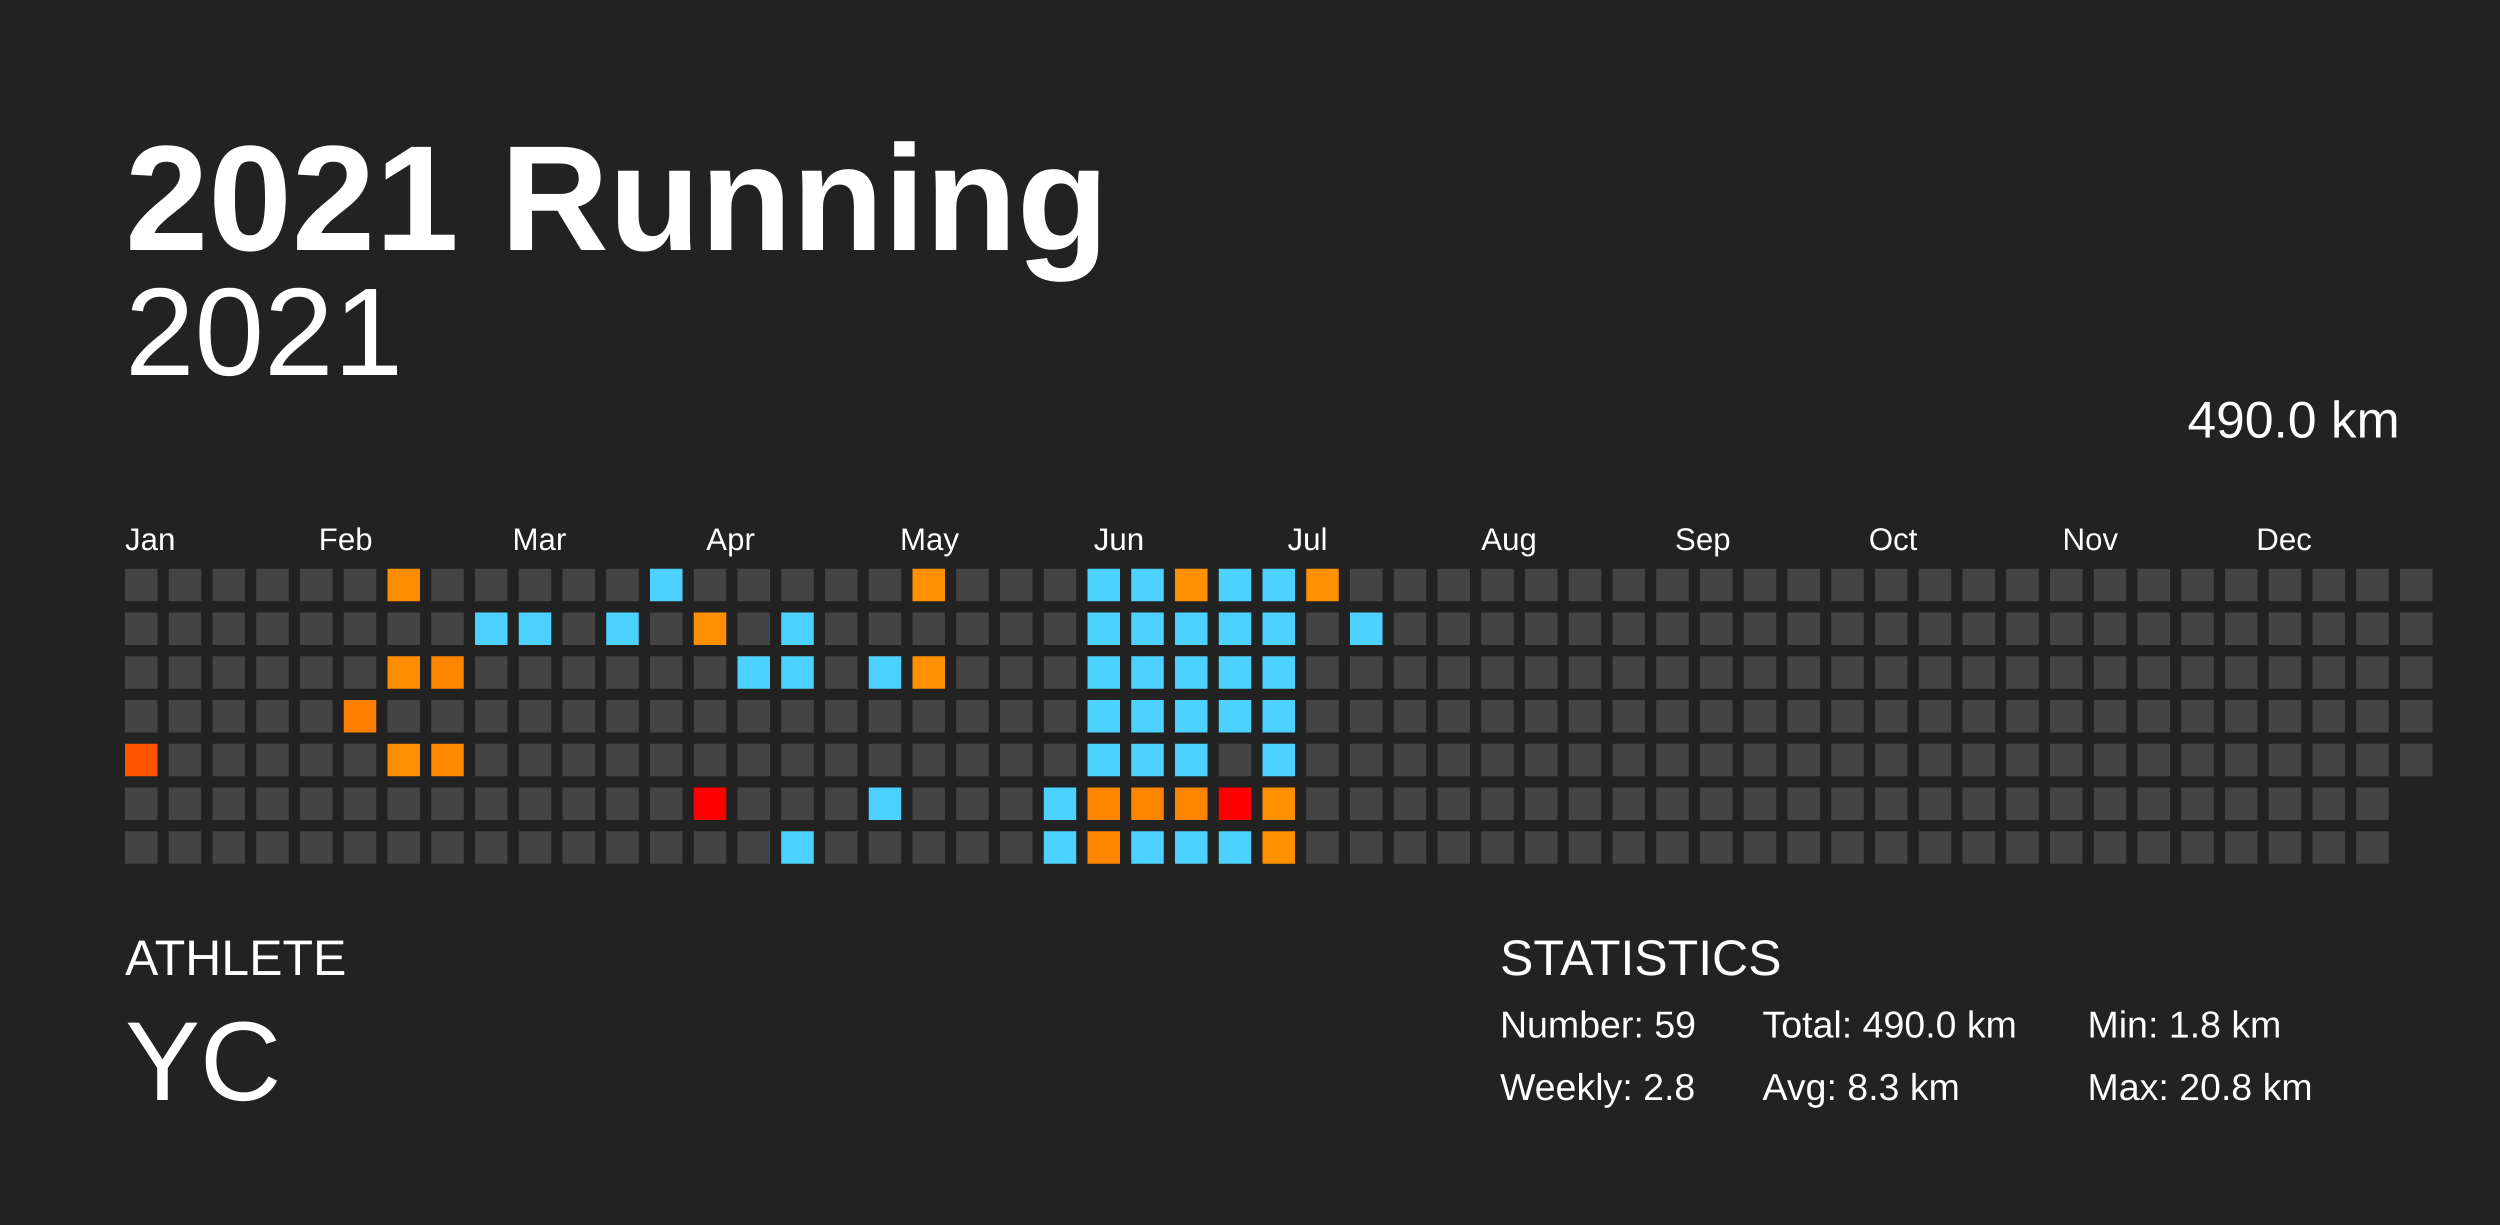
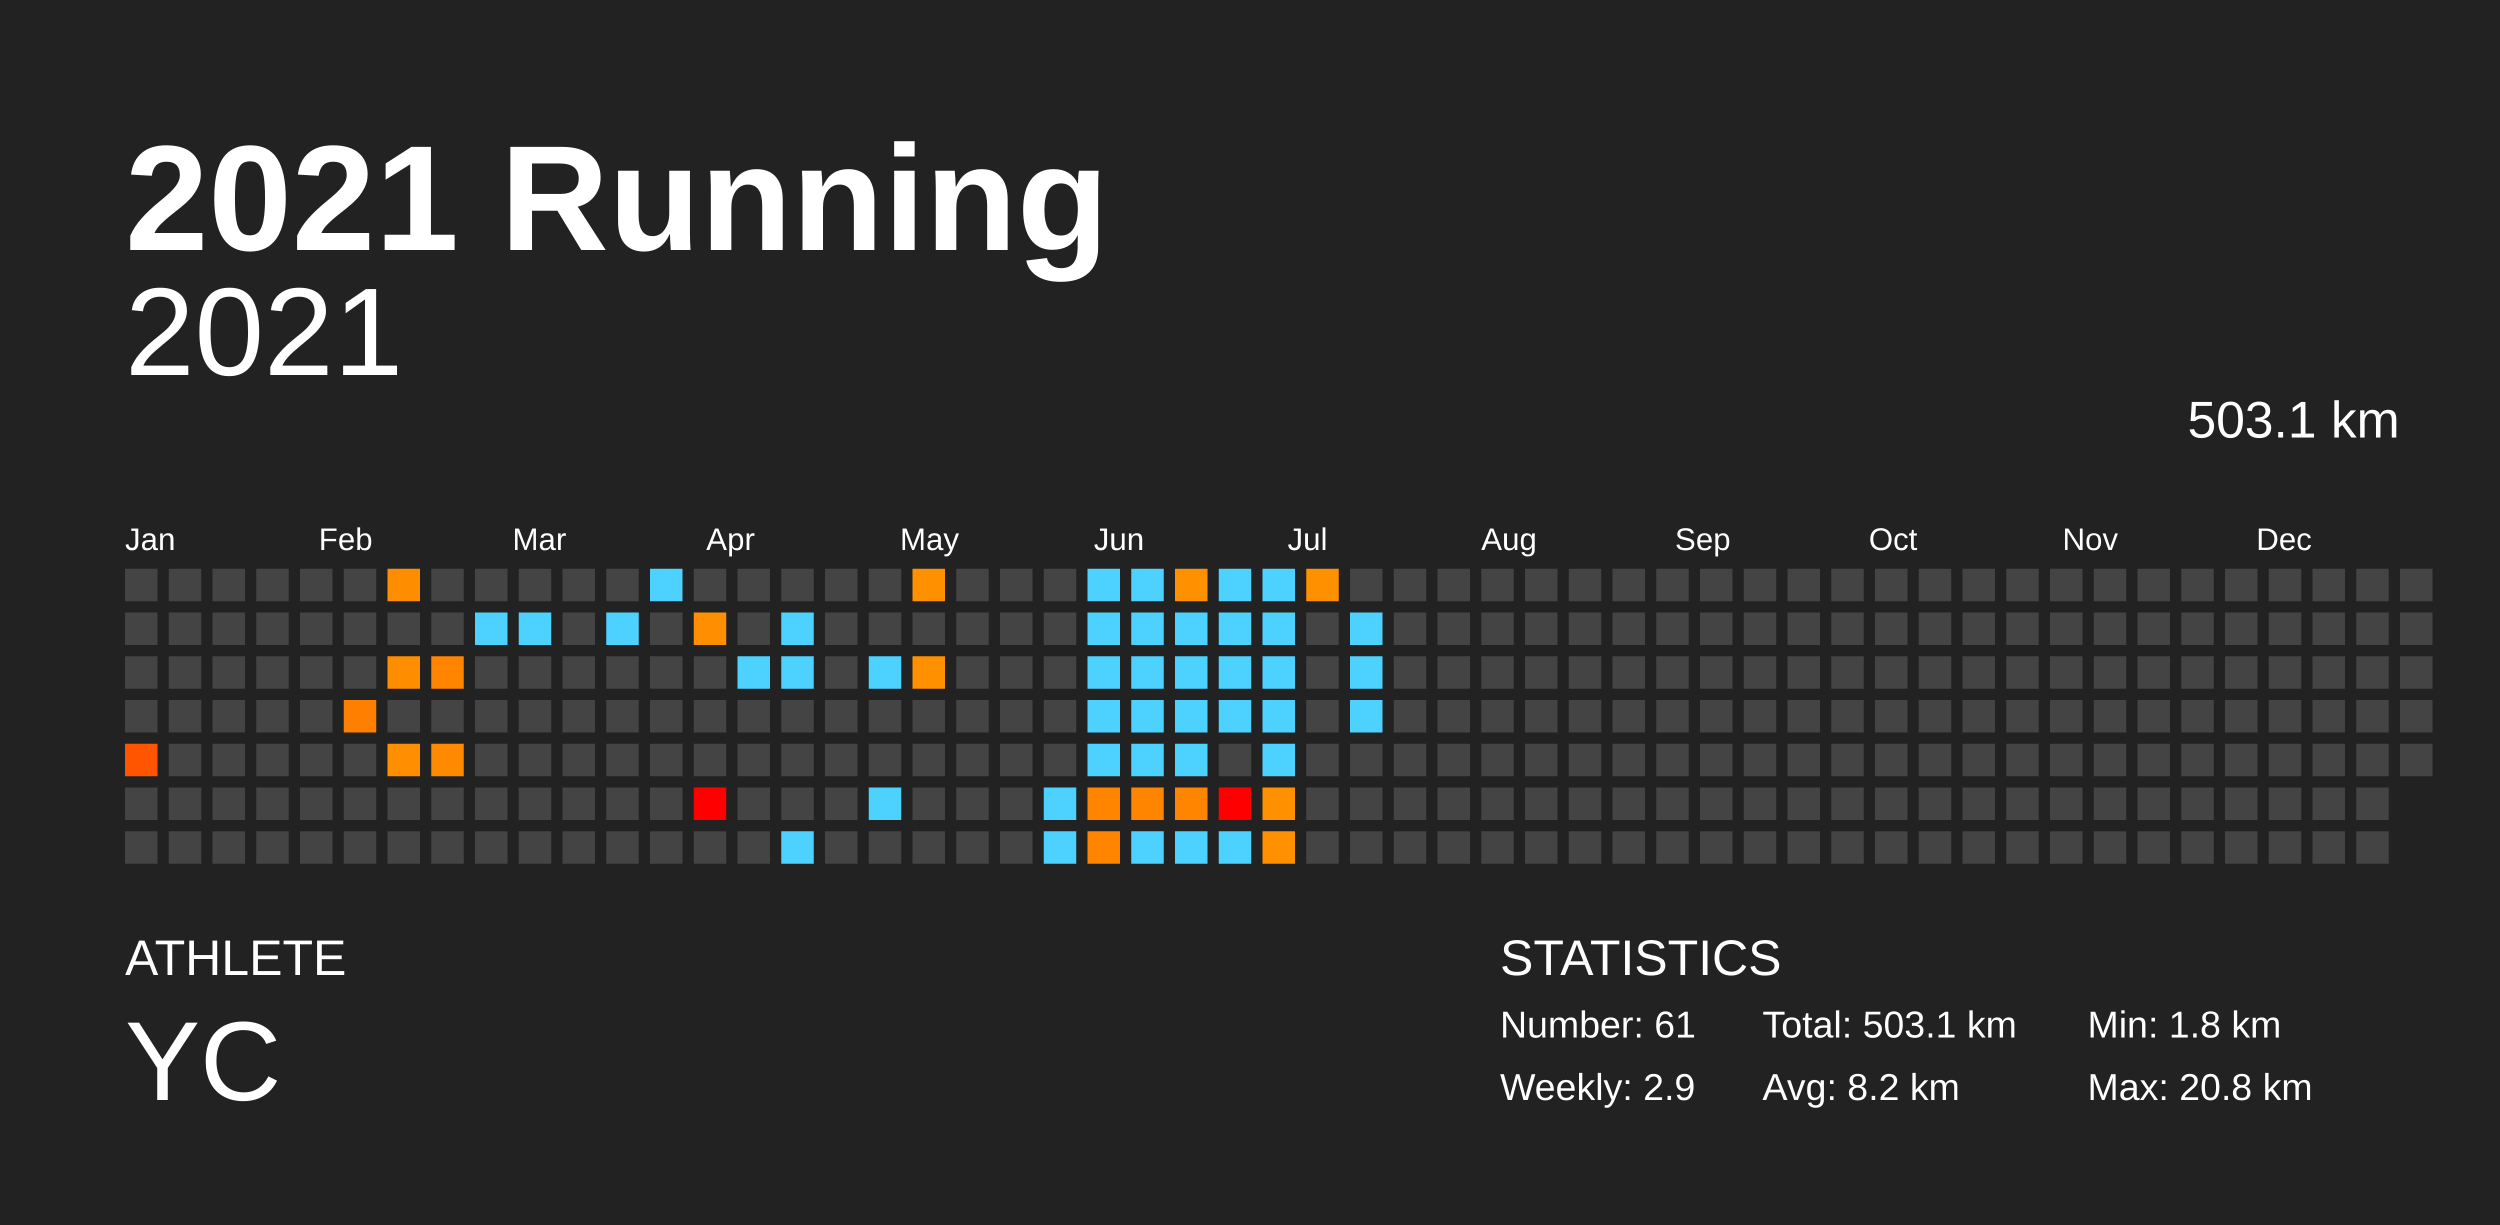
<svg xmlns="http://www.w3.org/2000/svg" baseProfile="full" height="98mm" version="1.1" viewBox="0,0,200,98" width="200mm">
  <defs />
  <rect fill="#222222" height="98" width="200" x="0" y="0" />
  <text fill="#FFFFFF" style="font-size:12px; font-family:Arial; font-weight:bold;" x="10" y="20">2021 Running</text>
  <text fill="#FFFFFF" style="font-size:4px; font-family:Arial" x="10" y="78">ATHLETE</text>
  <text fill="#FFFFFF" style="font-size:9px; font-family:Arial" x="10" y="88">YC</text>
  <text fill="#FFFFFF" style="font-size:4px; font-family:Arial" x="120" y="78">STATISTICS</text>
-   <text fill="#FFFFFF" style="font-size:3px; font-family:Arial" x="120" y="83">Number: 59</text>
-   <text fill="#FFFFFF" style="font-size:3px; font-family:Arial" x="120" y="88">Weekly: 2.8</text>
-   <text fill="#FFFFFF" style="font-size:3px; font-family:Arial" x="141" y="83">Total: 490.0 km</text>
-   <text fill="#FFFFFF" style="font-size:3px; font-family:Arial" x="141" y="88">Avg: 8.3 km</text>
+   <text fill="#FFFFFF" style="font-size:3px; font-family:Arial" x="120" y="83">Number: 61</text>
+   <text fill="#FFFFFF" style="font-size:3px; font-family:Arial" x="120" y="88">Weekly: 2.9</text>
+   <text fill="#FFFFFF" style="font-size:3px; font-family:Arial" x="141" y="83">Total: 503.1 km</text>
+   <text fill="#FFFFFF" style="font-size:3px; font-family:Arial" x="141" y="88">Avg: 8.2 km</text>
  <text fill="#FFFFFF" style="font-size:3px; font-family:Arial" x="167" y="83">Min: 1.8 km</text>
  <text fill="#FFFFFF" style="font-size:3px; font-family:Arial" x="167" y="88">Max: 20.8 km</text>
  <text alignment-baseline="hanging" fill="#FFFFFF" style="font-size:10.0px; font-family:Arial;" x="10" y="30">2021</text>
-   <text alignment-baseline="hanging" fill="#FFFFFF" style="font-size:4.125px; font-family:Arial;" x="175" y="35">490.0 km</text>
+   <text alignment-baseline="hanging" fill="#FFFFFF" style="font-size:4.125px; font-family:Arial;" x="175" y="35">503.1 km</text>
  <text fill="#FFFFFF" style="font-size:2.5px; font-family:Arial" x="10.0" y="44">Jan</text>
  <text fill="#FFFFFF" style="font-size:2.5px; font-family:Arial" x="25.5" y="44">Feb</text>
  <text fill="#FFFFFF" style="font-size:2.5px; font-family:Arial" x="41.0" y="44">Mar</text>
  <text fill="#FFFFFF" style="font-size:2.5px; font-family:Arial" x="56.5" y="44">Apr</text>
  <text fill="#FFFFFF" style="font-size:2.5px; font-family:Arial" x="72.0" y="44">May</text>
  <text fill="#FFFFFF" style="font-size:2.5px; font-family:Arial" x="87.5" y="44">Jun</text>
  <text fill="#FFFFFF" style="font-size:2.5px; font-family:Arial" x="103.0" y="44">Jul</text>
  <text fill="#FFFFFF" style="font-size:2.5px; font-family:Arial" x="118.5" y="44">Aug</text>
  <text fill="#FFFFFF" style="font-size:2.5px; font-family:Arial" x="134.0" y="44">Sep</text>
  <text fill="#FFFFFF" style="font-size:2.5px; font-family:Arial" x="149.5" y="44">Oct</text>
  <text fill="#FFFFFF" style="font-size:2.5px; font-family:Arial" x="165.0" y="44">Nov</text>
  <text fill="#FFFFFF" style="font-size:2.5px; font-family:Arial" x="180.5" y="44">Dec</text>
  <rect fill="#444444" height="2.6" width="2.6" x="10.0" y="45.5" />
  <rect fill="#444444" height="2.6" width="2.6" x="10.0" y="49.0" />
  <rect fill="#444444" height="2.6" width="2.6" x="10.0" y="52.5" />
  <rect fill="#444444" height="2.6" width="2.6" x="10.0" y="56.0" />
  <rect fill="#ff5400" height="2.6" width="2.6" x="10.0" y="59.5" />
  <rect fill="#444444" height="2.6" width="2.6" x="10.0" y="63.0" />
  <rect fill="#444444" height="2.6" width="2.6" x="10.0" y="66.5" />
  <rect fill="#444444" height="2.6" width="2.6" x="13.5" y="45.5" />
  <rect fill="#444444" height="2.6" width="2.6" x="13.5" y="49.0" />
  <rect fill="#444444" height="2.6" width="2.6" x="13.5" y="52.5" />
  <rect fill="#444444" height="2.6" width="2.6" x="13.5" y="56.0" />
  <rect fill="#444444" height="2.6" width="2.6" x="13.5" y="59.5" />
  <rect fill="#444444" height="2.6" width="2.6" x="13.5" y="63.0" />
  <rect fill="#444444" height="2.6" width="2.6" x="13.5" y="66.5" />
  <rect fill="#444444" height="2.6" width="2.6" x="17.0" y="45.5" />
  <rect fill="#444444" height="2.6" width="2.6" x="17.0" y="49.0" />
  <rect fill="#444444" height="2.6" width="2.6" x="17.0" y="52.5" />
  <rect fill="#444444" height="2.6" width="2.6" x="17.0" y="56.0" />
  <rect fill="#444444" height="2.6" width="2.6" x="17.0" y="59.5" />
  <rect fill="#444444" height="2.6" width="2.6" x="17.0" y="63.0" />
  <rect fill="#444444" height="2.6" width="2.6" x="17.0" y="66.5" />
  <rect fill="#444444" height="2.6" width="2.6" x="20.5" y="45.5" />
  <rect fill="#444444" height="2.6" width="2.6" x="20.5" y="49.0" />
  <rect fill="#444444" height="2.6" width="2.6" x="20.5" y="52.5" />
  <rect fill="#444444" height="2.6" width="2.6" x="20.5" y="56.0" />
  <rect fill="#444444" height="2.6" width="2.6" x="20.5" y="59.5" />
  <rect fill="#444444" height="2.6" width="2.6" x="20.5" y="63.0" />
  <rect fill="#444444" height="2.6" width="2.6" x="20.5" y="66.5" />
  <rect fill="#444444" height="2.6" width="2.6" x="24.0" y="45.5" />
  <rect fill="#444444" height="2.6" width="2.6" x="24.0" y="49.0" />
  <rect fill="#444444" height="2.6" width="2.6" x="24.0" y="52.5" />
  <rect fill="#444444" height="2.6" width="2.6" x="24.0" y="56.0" />
  <rect fill="#444444" height="2.6" width="2.6" x="24.0" y="59.5" />
  <rect fill="#444444" height="2.6" width="2.6" x="24.0" y="63.0" />
  <rect fill="#444444" height="2.6" width="2.6" x="24.0" y="66.5" />
  <rect fill="#444444" height="2.6" width="2.6" x="27.5" y="45.5" />
  <rect fill="#444444" height="2.6" width="2.6" x="27.5" y="49.0" />
  <rect fill="#444444" height="2.6" width="2.6" x="27.5" y="52.5" />
  <rect fill="#ff7f00" height="2.6" width="2.6" x="27.5" y="56.0" />
  <rect fill="#444444" height="2.6" width="2.6" x="27.5" y="59.5" />
  <rect fill="#444444" height="2.6" width="2.6" x="27.5" y="63.0" />
  <rect fill="#444444" height="2.6" width="2.6" x="27.5" y="66.5" />
  <rect fill="#ff8d00" height="2.6" width="2.6" x="31.0" y="45.5" />
  <rect fill="#444444" height="2.6" width="2.6" x="31.0" y="49.0" />
  <rect fill="#ff8d00" height="2.6" width="2.6" x="31.0" y="52.5" />
  <rect fill="#444444" height="2.6" width="2.6" x="31.0" y="56.0" />
  <rect fill="#ff8f00" height="2.6" width="2.6" x="31.0" y="59.5" />
  <rect fill="#444444" height="2.6" width="2.6" x="31.0" y="63.0" />
  <rect fill="#444444" height="2.6" width="2.6" x="31.0" y="66.5" />
  <rect fill="#444444" height="2.6" width="2.6" x="34.5" y="45.5" />
  <rect fill="#444444" height="2.6" width="2.6" x="34.5" y="49.0" />
  <rect fill="#ff8400" height="2.6" width="2.6" x="34.5" y="52.5" />
  <rect fill="#444444" height="2.6" width="2.6" x="34.5" y="56.0" />
  <rect fill="#ff8a00" height="2.6" width="2.6" x="34.5" y="59.5" />
  <rect fill="#444444" height="2.6" width="2.6" x="34.5" y="63.0" />
  <rect fill="#444444" height="2.6" width="2.6" x="34.5" y="66.5" />
  <rect fill="#444444" height="2.6" width="2.6" x="38.0" y="45.5" />
  <rect fill="#4dd2ff" height="2.6" width="2.6" x="38.0" y="49.0" />
  <rect fill="#444444" height="2.6" width="2.6" x="38.0" y="52.5" />
  <rect fill="#444444" height="2.6" width="2.6" x="38.0" y="56.0" />
  <rect fill="#444444" height="2.6" width="2.6" x="38.0" y="59.5" />
  <rect fill="#444444" height="2.6" width="2.6" x="38.0" y="63.0" />
  <rect fill="#444444" height="2.6" width="2.6" x="38.0" y="66.5" />
  <rect fill="#444444" height="2.6" width="2.6" x="41.5" y="45.5" />
  <rect fill="#4dd2ff" height="2.6" width="2.6" x="41.5" y="49.0" />
  <rect fill="#444444" height="2.6" width="2.6" x="41.5" y="52.5" />
  <rect fill="#444444" height="2.6" width="2.6" x="41.5" y="56.0" />
  <rect fill="#444444" height="2.6" width="2.6" x="41.5" y="59.5" />
  <rect fill="#444444" height="2.6" width="2.6" x="41.5" y="63.0" />
  <rect fill="#444444" height="2.6" width="2.6" x="41.5" y="66.5" />
  <rect fill="#444444" height="2.6" width="2.6" x="45.0" y="45.5" />
  <rect fill="#444444" height="2.6" width="2.6" x="45.0" y="49.0" />
  <rect fill="#444444" height="2.6" width="2.6" x="45.0" y="52.5" />
  <rect fill="#444444" height="2.6" width="2.6" x="45.0" y="56.0" />
  <rect fill="#444444" height="2.6" width="2.6" x="45.0" y="59.5" />
  <rect fill="#444444" height="2.6" width="2.6" x="45.0" y="63.0" />
  <rect fill="#444444" height="2.6" width="2.6" x="45.0" y="66.5" />
  <rect fill="#444444" height="2.6" width="2.6" x="48.5" y="45.5" />
  <rect fill="#4dd2ff" height="2.6" width="2.6" x="48.5" y="49.0" />
  <rect fill="#444444" height="2.6" width="2.6" x="48.5" y="52.5" />
  <rect fill="#444444" height="2.6" width="2.6" x="48.5" y="56.0" />
  <rect fill="#444444" height="2.6" width="2.6" x="48.5" y="59.5" />
  <rect fill="#444444" height="2.6" width="2.6" x="48.5" y="63.0" />
  <rect fill="#444444" height="2.6" width="2.6" x="48.5" y="66.5" />
  <rect fill="#4dd2ff" height="2.6" width="2.6" x="52.0" y="45.5" />
  <rect fill="#444444" height="2.6" width="2.6" x="52.0" y="49.0" />
  <rect fill="#444444" height="2.6" width="2.6" x="52.0" y="52.5" />
  <rect fill="#444444" height="2.6" width="2.6" x="52.0" y="56.0" />
  <rect fill="#444444" height="2.6" width="2.6" x="52.0" y="59.5" />
  <rect fill="#444444" height="2.6" width="2.6" x="52.0" y="63.0" />
  <rect fill="#444444" height="2.6" width="2.6" x="52.0" y="66.5" />
  <rect fill="#444444" height="2.6" width="2.6" x="55.5" y="45.5" />
  <rect fill="#ff8f00" height="2.6" width="2.6" x="55.5" y="49.0" />
  <rect fill="#444444" height="2.6" width="2.6" x="55.5" y="52.5" />
  <rect fill="#444444" height="2.6" width="2.6" x="55.5" y="56.0" />
  <rect fill="#444444" height="2.6" width="2.6" x="55.5" y="59.5" />
  <rect fill="red" height="2.6" width="2.6" x="55.5" y="63.0" />
  <rect fill="#444444" height="2.6" width="2.6" x="55.5" y="66.5" />
  <rect fill="#444444" height="2.6" width="2.6" x="59.0" y="45.5" />
  <rect fill="#444444" height="2.6" width="2.6" x="59.0" y="49.0" />
  <rect fill="#4dd2ff" height="2.6" width="2.6" x="59.0" y="52.5" />
  <rect fill="#444444" height="2.6" width="2.6" x="59.0" y="56.0" />
  <rect fill="#444444" height="2.6" width="2.6" x="59.0" y="59.5" />
  <rect fill="#444444" height="2.6" width="2.6" x="59.0" y="63.0" />
  <rect fill="#444444" height="2.6" width="2.6" x="59.0" y="66.5" />
  <rect fill="#444444" height="2.6" width="2.6" x="62.5" y="45.5" />
  <rect fill="#4dd2ff" height="2.6" width="2.6" x="62.5" y="49.0" />
  <rect fill="#4dd2ff" height="2.6" width="2.6" x="62.5" y="52.5" />
  <rect fill="#444444" height="2.6" width="2.6" x="62.5" y="56.0" />
  <rect fill="#444444" height="2.6" width="2.6" x="62.5" y="59.5" />
  <rect fill="#444444" height="2.6" width="2.6" x="62.5" y="63.0" />
  <rect fill="#4dd2ff" height="2.6" width="2.6" x="62.5" y="66.5" />
  <rect fill="#444444" height="2.6" width="2.6" x="66.0" y="45.5" />
  <rect fill="#444444" height="2.6" width="2.6" x="66.0" y="49.0" />
  <rect fill="#444444" height="2.6" width="2.6" x="66.0" y="52.5" />
  <rect fill="#444444" height="2.6" width="2.6" x="66.0" y="56.0" />
  <rect fill="#444444" height="2.6" width="2.6" x="66.0" y="59.5" />
  <rect fill="#444444" height="2.6" width="2.6" x="66.0" y="63.0" />
  <rect fill="#444444" height="2.6" width="2.6" x="66.0" y="66.5" />
  <rect fill="#444444" height="2.6" width="2.6" x="69.5" y="45.5" />
  <rect fill="#444444" height="2.6" width="2.6" x="69.5" y="49.0" />
  <rect fill="#4dd2ff" height="2.6" width="2.6" x="69.5" y="52.5" />
  <rect fill="#444444" height="2.6" width="2.6" x="69.5" y="56.0" />
  <rect fill="#444444" height="2.6" width="2.6" x="69.5" y="59.5" />
  <rect fill="#4dd2ff" height="2.6" width="2.6" x="69.5" y="63.0" />
  <rect fill="#444444" height="2.6" width="2.6" x="69.5" y="66.5" />
  <rect fill="#ff9000" height="2.6" width="2.6" x="73.0" y="45.5" />
  <rect fill="#444444" height="2.6" width="2.6" x="73.0" y="49.0" />
  <rect fill="#ff9000" height="2.6" width="2.6" x="73.0" y="52.5" />
  <rect fill="#444444" height="2.6" width="2.6" x="73.0" y="56.0" />
  <rect fill="#444444" height="2.6" width="2.6" x="73.0" y="59.5" />
  <rect fill="#444444" height="2.6" width="2.6" x="73.0" y="63.0" />
  <rect fill="#444444" height="2.6" width="2.6" x="73.0" y="66.5" />
  <rect fill="#444444" height="2.6" width="2.6" x="76.5" y="45.5" />
  <rect fill="#444444" height="2.6" width="2.6" x="76.5" y="49.0" />
  <rect fill="#444444" height="2.6" width="2.6" x="76.5" y="52.5" />
  <rect fill="#444444" height="2.6" width="2.6" x="76.5" y="56.0" />
  <rect fill="#444444" height="2.6" width="2.6" x="76.5" y="59.5" />
  <rect fill="#444444" height="2.6" width="2.6" x="76.5" y="63.0" />
  <rect fill="#444444" height="2.6" width="2.6" x="76.5" y="66.5" />
  <rect fill="#444444" height="2.6" width="2.6" x="80.0" y="45.5" />
  <rect fill="#444444" height="2.6" width="2.6" x="80.0" y="49.0" />
  <rect fill="#444444" height="2.6" width="2.6" x="80.0" y="52.5" />
  <rect fill="#444444" height="2.6" width="2.6" x="80.0" y="56.0" />
  <rect fill="#444444" height="2.6" width="2.6" x="80.0" y="59.5" />
  <rect fill="#444444" height="2.6" width="2.6" x="80.0" y="63.0" />
  <rect fill="#444444" height="2.6" width="2.6" x="80.0" y="66.5" />
  <rect fill="#444444" height="2.6" width="2.6" x="83.5" y="45.5" />
  <rect fill="#444444" height="2.6" width="2.6" x="83.5" y="49.0" />
  <rect fill="#444444" height="2.6" width="2.6" x="83.5" y="52.5" />
  <rect fill="#444444" height="2.6" width="2.6" x="83.5" y="56.0" />
  <rect fill="#444444" height="2.6" width="2.6" x="83.5" y="59.5" />
  <rect fill="#4dd2ff" height="2.6" width="2.6" x="83.5" y="63.0" />
  <rect fill="#4dd2ff" height="2.6" width="2.6" x="83.5" y="66.5" />
  <rect fill="#4dd2ff" height="2.6" width="2.6" x="87.0" y="45.5" />
  <rect fill="#4dd2ff" height="2.6" width="2.6" x="87.0" y="49.0" />
  <rect fill="#4dd2ff" height="2.6" width="2.6" x="87.0" y="52.5" />
  <rect fill="#4dd2ff" height="2.6" width="2.6" x="87.0" y="56.0" />
  <rect fill="#4dd2ff" height="2.6" width="2.6" x="87.0" y="59.5" />
  <rect fill="#ff8400" height="2.6" width="2.6" x="87.0" y="63.0" />
  <rect fill="#ff8400" height="2.6" width="2.6" x="87.0" y="66.5" />
  <rect fill="#4dd2ff" height="2.6" width="2.6" x="90.5" y="45.5" />
  <rect fill="#4dd2ff" height="2.6" width="2.6" x="90.5" y="49.0" />
  <rect fill="#4dd2ff" height="2.6" width="2.6" x="90.5" y="52.5" />
  <rect fill="#4dd2ff" height="2.6" width="2.6" x="90.5" y="56.0" />
  <rect fill="#4dd2ff" height="2.6" width="2.6" x="90.5" y="59.5" />
  <rect fill="#ff8400" height="2.6" width="2.6" x="90.5" y="63.0" />
  <rect fill="#4dd2ff" height="2.6" width="2.6" x="90.5" y="66.5" />
  <rect fill="#ff9000" height="2.6" width="2.6" x="94.0" y="45.5" />
  <rect fill="#4dd2ff" height="2.6" width="2.6" x="94.0" y="49.0" />
  <rect fill="#4dd2ff" height="2.6" width="2.6" x="94.0" y="52.5" />
  <rect fill="#4dd2ff" height="2.6" width="2.6" x="94.0" y="56.0" />
  <rect fill="#4dd2ff" height="2.6" width="2.6" x="94.0" y="59.5" />
  <rect fill="#ff8400" height="2.6" width="2.6" x="94.0" y="63.0" />
  <rect fill="#4dd2ff" height="2.6" width="2.6" x="94.0" y="66.5" />
  <rect fill="#4dd2ff" height="2.6" width="2.6" x="97.5" y="45.5" />
  <rect fill="#4dd2ff" height="2.6" width="2.6" x="97.5" y="49.0" />
  <rect fill="#4dd2ff" height="2.6" width="2.6" x="97.5" y="52.5" />
  <rect fill="#4dd2ff" height="2.6" width="2.6" x="97.5" y="56.0" />
  <rect fill="#444444" height="2.6" width="2.6" x="97.5" y="59.5" />
  <rect fill="red" height="2.6" width="2.6" x="97.5" y="63.0" />
  <rect fill="#4dd2ff" height="2.6" width="2.6" x="97.5" y="66.5" />
  <rect fill="#4dd2ff" height="2.6" width="2.6" x="101.0" y="45.5" />
  <rect fill="#4dd2ff" height="2.6" width="2.6" x="101.0" y="49.0" />
  <rect fill="#4dd2ff" height="2.6" width="2.6" x="101.0" y="52.5" />
  <rect fill="#4dd2ff" height="2.6" width="2.6" x="101.0" y="56.0" />
  <rect fill="#4dd2ff" height="2.6" width="2.6" x="101.0" y="59.5" />
  <rect fill="#ff9000" height="2.6" width="2.6" x="101.0" y="63.0" />
  <rect fill="#ff9100" height="2.6" width="2.6" x="101.0" y="66.5" />
  <rect fill="#ff9000" height="2.6" width="2.6" x="104.5" y="45.5" />
  <rect fill="#444444" height="2.6" width="2.6" x="104.5" y="49.0" />
  <rect fill="#444444" height="2.6" width="2.6" x="104.5" y="52.5" />
  <rect fill="#444444" height="2.6" width="2.6" x="104.5" y="56.0" />
  <rect fill="#444444" height="2.6" width="2.6" x="104.5" y="59.5" />
  <rect fill="#444444" height="2.6" width="2.6" x="104.5" y="63.0" />
  <rect fill="#444444" height="2.6" width="2.6" x="104.5" y="66.5" />
  <rect fill="#444444" height="2.6" width="2.6" x="108.0" y="45.5" />
  <rect fill="#4dd2ff" height="2.6" width="2.6" x="108.0" y="49.0" />
-   <rect fill="#444444" height="2.6" width="2.6" x="108.0" y="52.5" />
-   <rect fill="#444444" height="2.6" width="2.6" x="108.0" y="56.0" />
+   <rect fill="#4dd2ff" height="2.6" width="2.6" x="108.0" y="52.5" />
+   <rect fill="#4dd2ff" height="2.6" width="2.6" x="108.0" y="56.0" />
  <rect fill="#444444" height="2.6" width="2.6" x="108.0" y="59.5" />
  <rect fill="#444444" height="2.6" width="2.6" x="108.0" y="63.0" />
  <rect fill="#444444" height="2.6" width="2.6" x="108.0" y="66.5" />
  <rect fill="#444444" height="2.6" width="2.6" x="111.5" y="45.5" />
  <rect fill="#444444" height="2.6" width="2.6" x="111.5" y="49.0" />
  <rect fill="#444444" height="2.6" width="2.6" x="111.5" y="52.5" />
  <rect fill="#444444" height="2.6" width="2.6" x="111.5" y="56.0" />
  <rect fill="#444444" height="2.6" width="2.6" x="111.5" y="59.5" />
  <rect fill="#444444" height="2.6" width="2.6" x="111.5" y="63.0" />
  <rect fill="#444444" height="2.6" width="2.6" x="111.5" y="66.5" />
  <rect fill="#444444" height="2.6" width="2.6" x="115.0" y="45.5" />
  <rect fill="#444444" height="2.6" width="2.6" x="115.0" y="49.0" />
  <rect fill="#444444" height="2.6" width="2.6" x="115.0" y="52.5" />
  <rect fill="#444444" height="2.6" width="2.6" x="115.0" y="56.0" />
  <rect fill="#444444" height="2.6" width="2.6" x="115.0" y="59.5" />
  <rect fill="#444444" height="2.6" width="2.6" x="115.0" y="63.0" />
  <rect fill="#444444" height="2.6" width="2.6" x="115.0" y="66.5" />
  <rect fill="#444444" height="2.6" width="2.6" x="118.5" y="45.5" />
  <rect fill="#444444" height="2.6" width="2.6" x="118.5" y="49.0" />
  <rect fill="#444444" height="2.6" width="2.6" x="118.5" y="52.5" />
  <rect fill="#444444" height="2.6" width="2.6" x="118.5" y="56.0" />
  <rect fill="#444444" height="2.6" width="2.6" x="118.5" y="59.5" />
  <rect fill="#444444" height="2.6" width="2.6" x="118.5" y="63.0" />
  <rect fill="#444444" height="2.6" width="2.6" x="118.5" y="66.5" />
  <rect fill="#444444" height="2.6" width="2.6" x="122.0" y="45.5" />
  <rect fill="#444444" height="2.6" width="2.6" x="122.0" y="49.0" />
  <rect fill="#444444" height="2.6" width="2.6" x="122.0" y="52.5" />
  <rect fill="#444444" height="2.6" width="2.6" x="122.0" y="56.0" />
  <rect fill="#444444" height="2.6" width="2.6" x="122.0" y="59.5" />
  <rect fill="#444444" height="2.6" width="2.6" x="122.0" y="63.0" />
  <rect fill="#444444" height="2.6" width="2.6" x="122.0" y="66.5" />
  <rect fill="#444444" height="2.6" width="2.6" x="125.5" y="45.5" />
  <rect fill="#444444" height="2.6" width="2.6" x="125.5" y="49.0" />
  <rect fill="#444444" height="2.6" width="2.6" x="125.5" y="52.5" />
  <rect fill="#444444" height="2.6" width="2.6" x="125.5" y="56.0" />
  <rect fill="#444444" height="2.6" width="2.6" x="125.5" y="59.5" />
  <rect fill="#444444" height="2.6" width="2.6" x="125.5" y="63.0" />
  <rect fill="#444444" height="2.6" width="2.6" x="125.5" y="66.5" />
  <rect fill="#444444" height="2.6" width="2.6" x="129.0" y="45.5" />
  <rect fill="#444444" height="2.6" width="2.6" x="129.0" y="49.0" />
  <rect fill="#444444" height="2.6" width="2.6" x="129.0" y="52.5" />
  <rect fill="#444444" height="2.6" width="2.6" x="129.0" y="56.0" />
  <rect fill="#444444" height="2.6" width="2.6" x="129.0" y="59.5" />
  <rect fill="#444444" height="2.6" width="2.6" x="129.0" y="63.0" />
  <rect fill="#444444" height="2.6" width="2.6" x="129.0" y="66.5" />
  <rect fill="#444444" height="2.6" width="2.6" x="132.5" y="45.5" />
  <rect fill="#444444" height="2.6" width="2.6" x="132.5" y="49.0" />
  <rect fill="#444444" height="2.6" width="2.6" x="132.5" y="52.5" />
  <rect fill="#444444" height="2.6" width="2.6" x="132.5" y="56.0" />
  <rect fill="#444444" height="2.6" width="2.6" x="132.5" y="59.5" />
  <rect fill="#444444" height="2.6" width="2.6" x="132.5" y="63.0" />
  <rect fill="#444444" height="2.6" width="2.6" x="132.5" y="66.5" />
  <rect fill="#444444" height="2.6" width="2.6" x="136.0" y="45.5" />
  <rect fill="#444444" height="2.6" width="2.6" x="136.0" y="49.0" />
  <rect fill="#444444" height="2.6" width="2.6" x="136.0" y="52.5" />
  <rect fill="#444444" height="2.6" width="2.6" x="136.0" y="56.0" />
  <rect fill="#444444" height="2.6" width="2.6" x="136.0" y="59.5" />
  <rect fill="#444444" height="2.6" width="2.6" x="136.0" y="63.0" />
  <rect fill="#444444" height="2.6" width="2.6" x="136.0" y="66.5" />
  <rect fill="#444444" height="2.6" width="2.6" x="139.5" y="45.5" />
  <rect fill="#444444" height="2.6" width="2.6" x="139.5" y="49.0" />
  <rect fill="#444444" height="2.6" width="2.6" x="139.5" y="52.5" />
  <rect fill="#444444" height="2.6" width="2.6" x="139.5" y="56.0" />
  <rect fill="#444444" height="2.6" width="2.6" x="139.5" y="59.5" />
  <rect fill="#444444" height="2.6" width="2.6" x="139.5" y="63.0" />
  <rect fill="#444444" height="2.6" width="2.6" x="139.5" y="66.5" />
  <rect fill="#444444" height="2.6" width="2.6" x="143.0" y="45.5" />
  <rect fill="#444444" height="2.6" width="2.6" x="143.0" y="49.0" />
  <rect fill="#444444" height="2.6" width="2.6" x="143.0" y="52.5" />
  <rect fill="#444444" height="2.6" width="2.6" x="143.0" y="56.0" />
  <rect fill="#444444" height="2.6" width="2.6" x="143.0" y="59.5" />
  <rect fill="#444444" height="2.6" width="2.6" x="143.0" y="63.0" />
  <rect fill="#444444" height="2.6" width="2.6" x="143.0" y="66.5" />
  <rect fill="#444444" height="2.6" width="2.6" x="146.5" y="45.5" />
  <rect fill="#444444" height="2.6" width="2.6" x="146.5" y="49.0" />
  <rect fill="#444444" height="2.6" width="2.6" x="146.5" y="52.5" />
  <rect fill="#444444" height="2.6" width="2.6" x="146.5" y="56.0" />
  <rect fill="#444444" height="2.6" width="2.6" x="146.5" y="59.5" />
  <rect fill="#444444" height="2.6" width="2.6" x="146.5" y="63.0" />
  <rect fill="#444444" height="2.6" width="2.6" x="146.5" y="66.5" />
  <rect fill="#444444" height="2.6" width="2.6" x="150.0" y="45.5" />
  <rect fill="#444444" height="2.6" width="2.6" x="150.0" y="49.0" />
  <rect fill="#444444" height="2.6" width="2.6" x="150.0" y="52.5" />
  <rect fill="#444444" height="2.6" width="2.6" x="150.0" y="56.0" />
  <rect fill="#444444" height="2.6" width="2.6" x="150.0" y="59.5" />
  <rect fill="#444444" height="2.6" width="2.6" x="150.0" y="63.0" />
  <rect fill="#444444" height="2.6" width="2.6" x="150.0" y="66.5" />
  <rect fill="#444444" height="2.6" width="2.6" x="153.5" y="45.5" />
  <rect fill="#444444" height="2.6" width="2.6" x="153.5" y="49.0" />
  <rect fill="#444444" height="2.6" width="2.6" x="153.5" y="52.5" />
  <rect fill="#444444" height="2.6" width="2.6" x="153.5" y="56.0" />
  <rect fill="#444444" height="2.6" width="2.6" x="153.5" y="59.5" />
  <rect fill="#444444" height="2.6" width="2.6" x="153.5" y="63.0" />
  <rect fill="#444444" height="2.6" width="2.6" x="153.5" y="66.5" />
  <rect fill="#444444" height="2.6" width="2.6" x="157.0" y="45.5" />
  <rect fill="#444444" height="2.6" width="2.6" x="157.0" y="49.0" />
  <rect fill="#444444" height="2.6" width="2.6" x="157.0" y="52.5" />
  <rect fill="#444444" height="2.6" width="2.6" x="157.0" y="56.0" />
  <rect fill="#444444" height="2.6" width="2.6" x="157.0" y="59.5" />
  <rect fill="#444444" height="2.6" width="2.6" x="157.0" y="63.0" />
  <rect fill="#444444" height="2.6" width="2.6" x="157.0" y="66.5" />
  <rect fill="#444444" height="2.6" width="2.6" x="160.5" y="45.5" />
  <rect fill="#444444" height="2.6" width="2.6" x="160.5" y="49.0" />
  <rect fill="#444444" height="2.6" width="2.6" x="160.5" y="52.5" />
  <rect fill="#444444" height="2.6" width="2.6" x="160.5" y="56.0" />
  <rect fill="#444444" height="2.6" width="2.6" x="160.5" y="59.5" />
  <rect fill="#444444" height="2.6" width="2.6" x="160.5" y="63.0" />
  <rect fill="#444444" height="2.6" width="2.6" x="160.5" y="66.5" />
  <rect fill="#444444" height="2.6" width="2.6" x="164.0" y="45.5" />
  <rect fill="#444444" height="2.6" width="2.6" x="164.0" y="49.0" />
  <rect fill="#444444" height="2.6" width="2.6" x="164.0" y="52.5" />
  <rect fill="#444444" height="2.6" width="2.6" x="164.0" y="56.0" />
  <rect fill="#444444" height="2.6" width="2.6" x="164.0" y="59.5" />
  <rect fill="#444444" height="2.6" width="2.6" x="164.0" y="63.0" />
  <rect fill="#444444" height="2.6" width="2.6" x="164.0" y="66.5" />
  <rect fill="#444444" height="2.6" width="2.6" x="167.5" y="45.5" />
  <rect fill="#444444" height="2.6" width="2.6" x="167.5" y="49.0" />
  <rect fill="#444444" height="2.6" width="2.6" x="167.5" y="52.5" />
  <rect fill="#444444" height="2.6" width="2.6" x="167.5" y="56.0" />
  <rect fill="#444444" height="2.6" width="2.6" x="167.5" y="59.5" />
  <rect fill="#444444" height="2.6" width="2.6" x="167.5" y="63.0" />
  <rect fill="#444444" height="2.6" width="2.6" x="167.5" y="66.5" />
  <rect fill="#444444" height="2.6" width="2.6" x="171.0" y="45.5" />
  <rect fill="#444444" height="2.6" width="2.6" x="171.0" y="49.0" />
  <rect fill="#444444" height="2.6" width="2.6" x="171.0" y="52.5" />
  <rect fill="#444444" height="2.6" width="2.6" x="171.0" y="56.0" />
  <rect fill="#444444" height="2.6" width="2.6" x="171.0" y="59.5" />
  <rect fill="#444444" height="2.6" width="2.6" x="171.0" y="63.0" />
  <rect fill="#444444" height="2.6" width="2.6" x="171.0" y="66.5" />
  <rect fill="#444444" height="2.6" width="2.6" x="174.5" y="45.5" />
  <rect fill="#444444" height="2.6" width="2.6" x="174.5" y="49.0" />
  <rect fill="#444444" height="2.6" width="2.6" x="174.5" y="52.5" />
  <rect fill="#444444" height="2.6" width="2.6" x="174.5" y="56.0" />
  <rect fill="#444444" height="2.6" width="2.6" x="174.5" y="59.5" />
  <rect fill="#444444" height="2.6" width="2.6" x="174.5" y="63.0" />
  <rect fill="#444444" height="2.6" width="2.6" x="174.5" y="66.5" />
  <rect fill="#444444" height="2.6" width="2.6" x="178.0" y="45.5" />
  <rect fill="#444444" height="2.6" width="2.6" x="178.0" y="49.0" />
  <rect fill="#444444" height="2.6" width="2.6" x="178.0" y="52.5" />
  <rect fill="#444444" height="2.6" width="2.6" x="178.0" y="56.0" />
  <rect fill="#444444" height="2.6" width="2.6" x="178.0" y="59.5" />
  <rect fill="#444444" height="2.6" width="2.6" x="178.0" y="63.0" />
  <rect fill="#444444" height="2.6" width="2.6" x="178.0" y="66.5" />
  <rect fill="#444444" height="2.6" width="2.6" x="181.5" y="45.5" />
  <rect fill="#444444" height="2.6" width="2.6" x="181.5" y="49.0" />
  <rect fill="#444444" height="2.6" width="2.6" x="181.5" y="52.5" />
  <rect fill="#444444" height="2.6" width="2.6" x="181.5" y="56.0" />
  <rect fill="#444444" height="2.6" width="2.6" x="181.5" y="59.5" />
  <rect fill="#444444" height="2.6" width="2.6" x="181.5" y="63.0" />
  <rect fill="#444444" height="2.6" width="2.6" x="181.5" y="66.5" />
  <rect fill="#444444" height="2.6" width="2.6" x="185.0" y="45.5" />
  <rect fill="#444444" height="2.6" width="2.6" x="185.0" y="49.0" />
  <rect fill="#444444" height="2.6" width="2.6" x="185.0" y="52.5" />
  <rect fill="#444444" height="2.6" width="2.6" x="185.0" y="56.0" />
  <rect fill="#444444" height="2.6" width="2.6" x="185.0" y="59.5" />
  <rect fill="#444444" height="2.6" width="2.6" x="185.0" y="63.0" />
  <rect fill="#444444" height="2.6" width="2.6" x="185.0" y="66.5" />
  <rect fill="#444444" height="2.6" width="2.6" x="188.5" y="45.5" />
  <rect fill="#444444" height="2.6" width="2.6" x="188.5" y="49.0" />
  <rect fill="#444444" height="2.6" width="2.6" x="188.5" y="52.5" />
  <rect fill="#444444" height="2.6" width="2.6" x="188.5" y="56.0" />
  <rect fill="#444444" height="2.6" width="2.6" x="188.5" y="59.5" />
  <rect fill="#444444" height="2.6" width="2.6" x="188.5" y="63.0" />
  <rect fill="#444444" height="2.6" width="2.6" x="188.5" y="66.5" />
  <rect fill="#444444" height="2.6" width="2.6" x="192.0" y="45.5" />
  <rect fill="#444444" height="2.6" width="2.6" x="192.0" y="49.0" />
  <rect fill="#444444" height="2.6" width="2.6" x="192.0" y="52.5" />
  <rect fill="#444444" height="2.6" width="2.6" x="192.0" y="56.0" />
  <rect fill="#444444" height="2.6" width="2.6" x="192.0" y="59.5" />
</svg>
